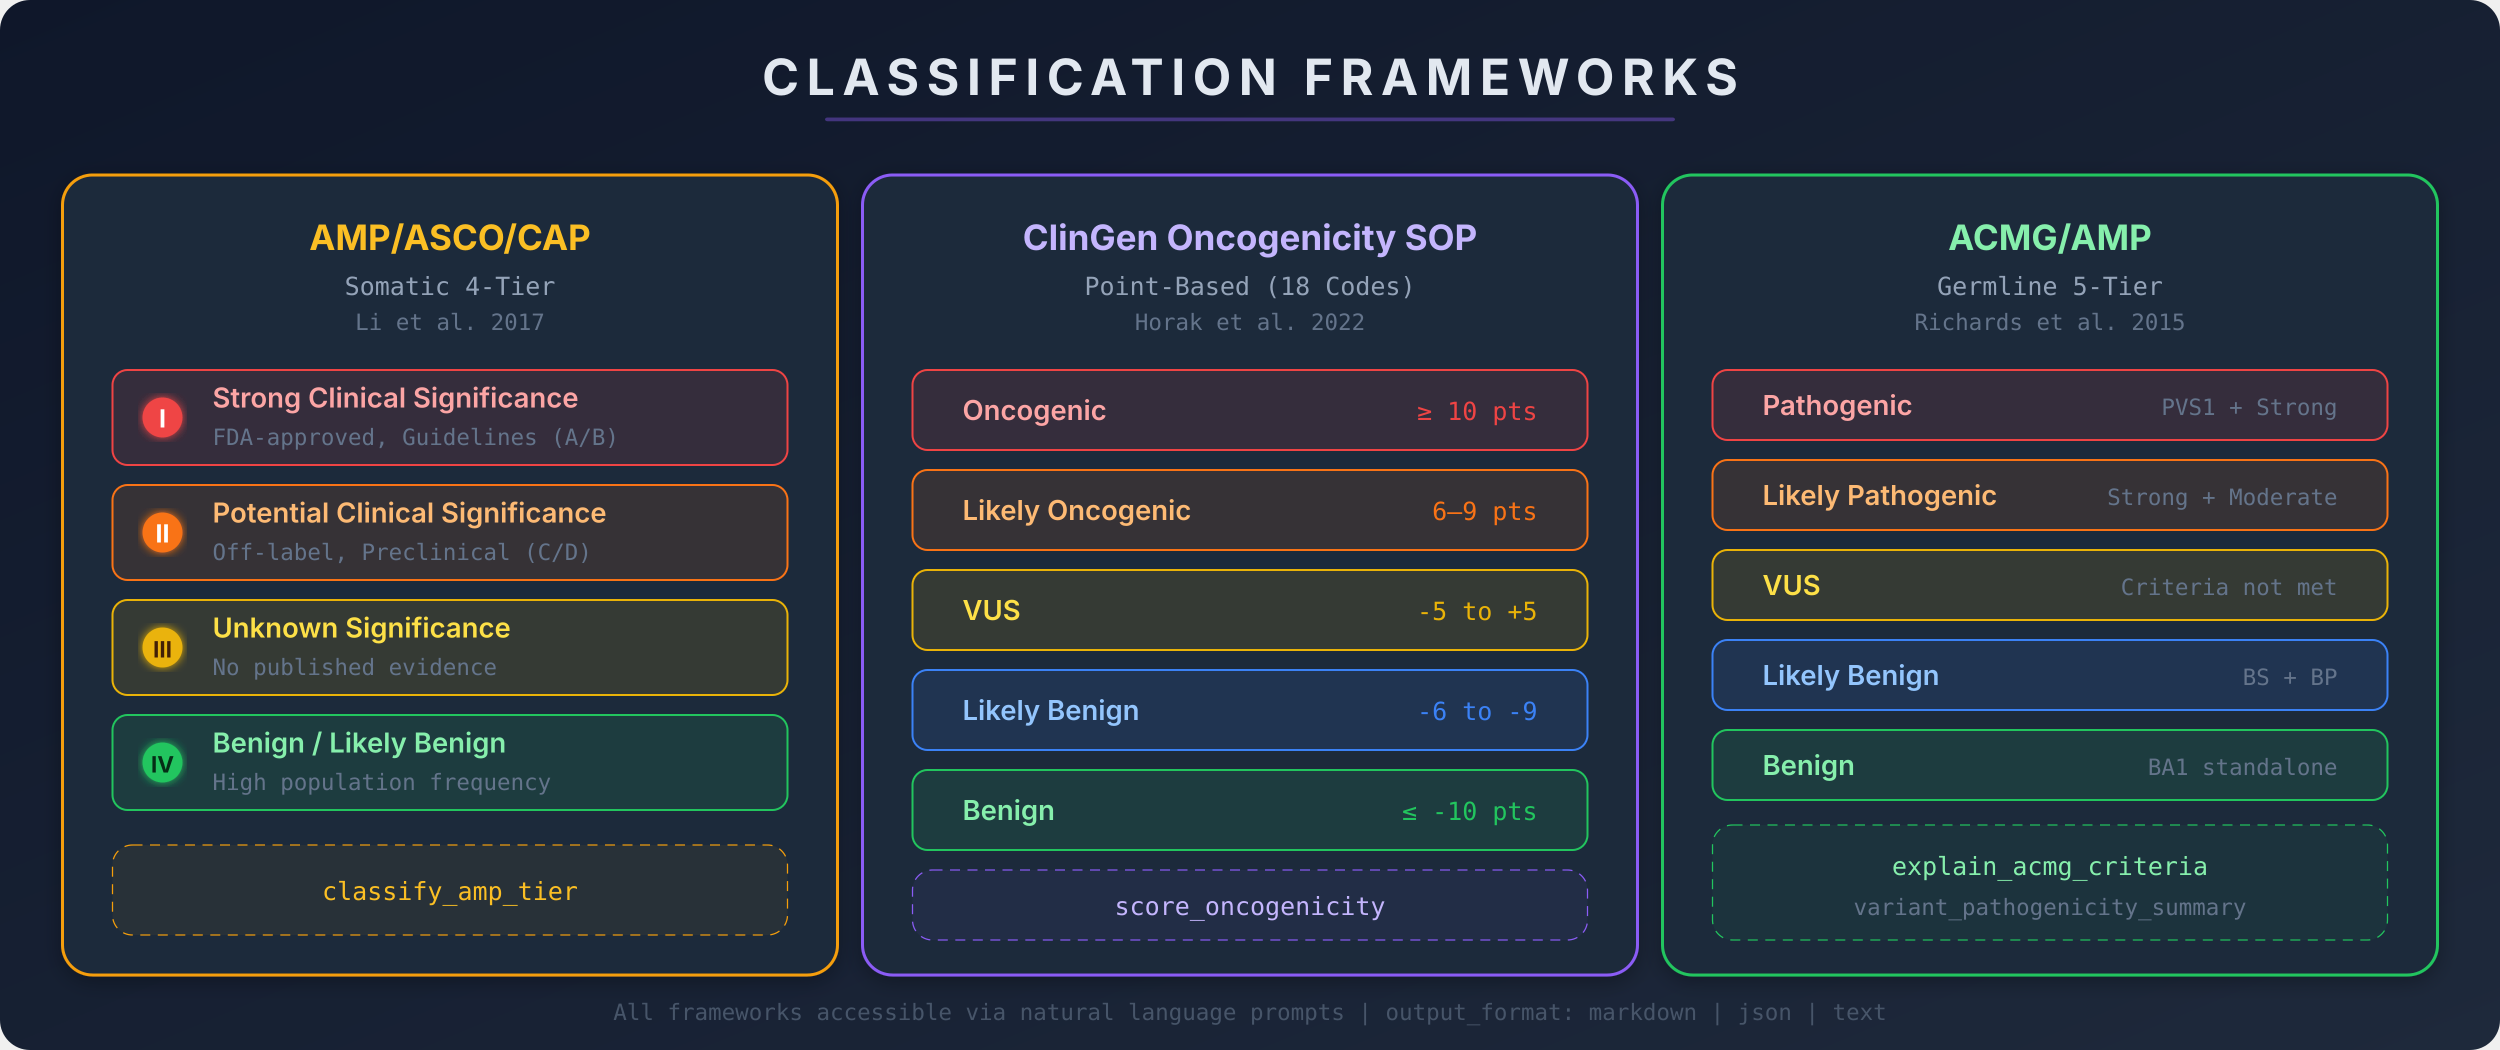
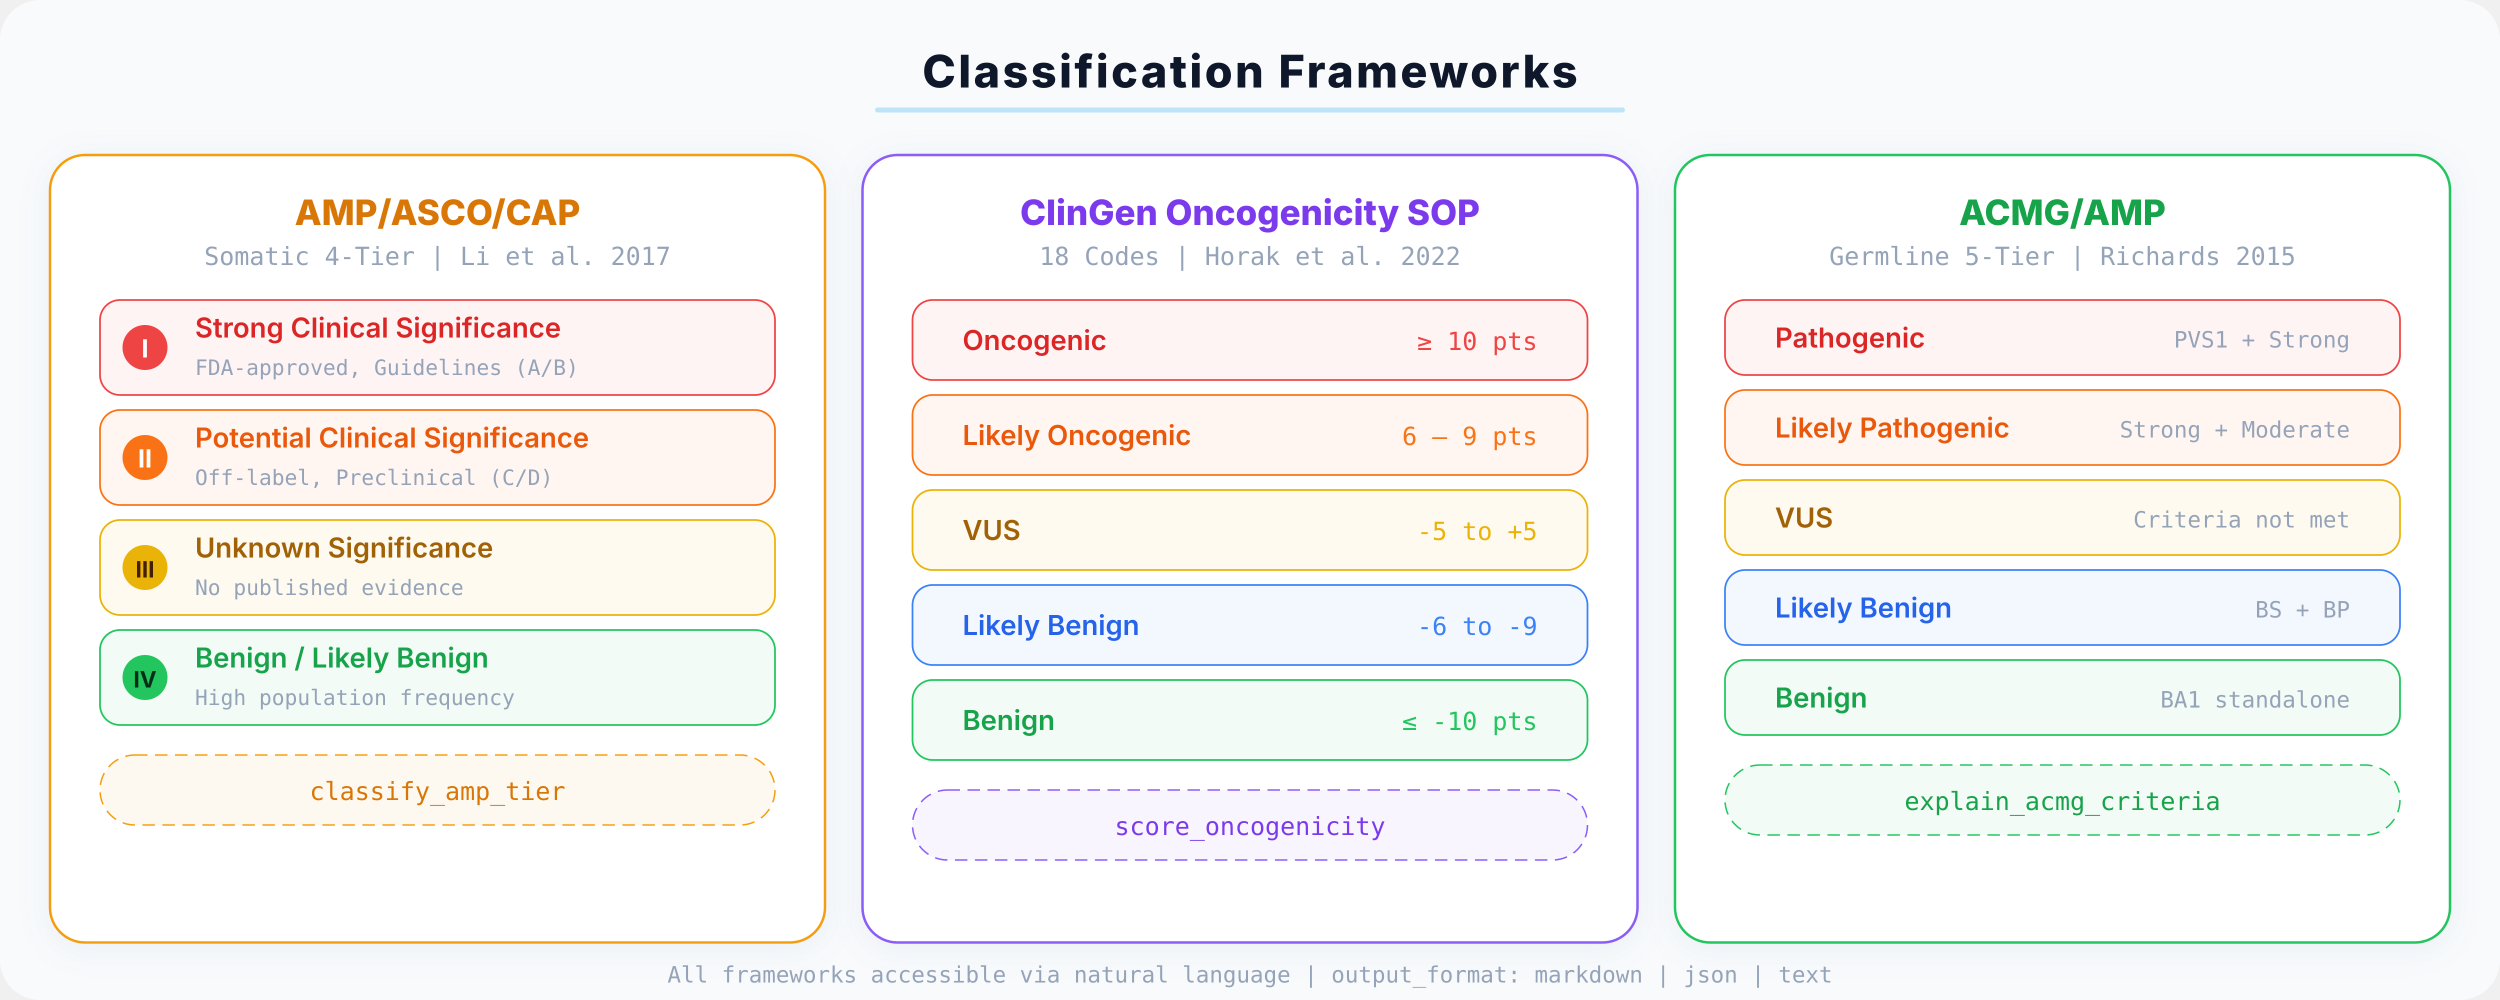
- <svg xmlns="http://www.w3.org/2000/svg" viewBox="0 0 1000 420" width="1000" height="420">
+ <svg xmlns="http://www.w3.org/2000/svg" viewBox="0 0 1000 400" width="1000" height="400">
  <defs>
-     <linearGradient id="cfBg" x1="0%" y1="0%" x2="100%" y2="100%">
-       <stop offset="0%" style="stop-color:#0f172a" />
-       <stop offset="100%" style="stop-color:#1e293b" />
-     </linearGradient>
-     <filter id="cfShadow">
-       <feDropShadow dx="0" dy="2" stdDeviation="4" flood-color="#000" flood-opacity="0.3" />
-     </filter>
-     <filter id="cfGlow">
-       <feGaussianBlur stdDeviation="2" result="b" />
-       <feMerge>
-         <feMergeNode in="b" />
-         <feMergeNode in="SourceGraphic" />
-       </feMerge>
+     <filter id="cSh">
+       <feDropShadow dx="0" dy="2" stdDeviation="6" flood-color="#94a3b8" flood-opacity="0.12" />
    </filter>
  </defs>
-   <rect width="1000" height="420" rx="12" fill="url(#cfBg)" />
-   <text x="500" y="38" text-anchor="middle" font-family="'SF Pro Display',sans-serif" font-size="20" font-weight="700" letter-spacing="3" fill="#e2e8f0">CLASSIFICATION FRAMEWORKS</text>
-   <rect x="330" y="47" width="340" height="1.5" rx="1" fill="#8b5cf6" opacity="0.4" />
-   <rect x="25" y="70" width="310" height="320" rx="12" fill="#1e293b" stroke="#f59e0b" stroke-width="1.2" filter="url(#cfShadow)" />
-   <text x="180" y="100" text-anchor="middle" font-family="'SF Pro Display',sans-serif" font-size="14" font-weight="700" fill="#fbbf24">AMP/ASCO/CAP</text>
-   <text x="180" y="118" text-anchor="middle" font-family="'SF Mono',monospace" font-size="10" fill="#94a3b8">Somatic 4-Tier</text>
-   <text x="180" y="132" text-anchor="middle" font-family="'SF Mono',monospace" font-size="9" fill="#64748b">Li et al. 2017</text>
-   <rect x="45" y="148" width="270" height="38" rx="6" fill="#ef4444" fill-opacity="0.12" stroke="#ef4444" stroke-width="0.8" />
-   <circle cx="65" cy="167" r="8" fill="#ef4444" filter="url(#cfGlow)" />
-   <text x="65" y="171" text-anchor="middle" font-family="'SF Pro Display',sans-serif" font-size="10" font-weight="700" fill="#fff">I</text>
-   <text x="85" y="163" font-family="'SF Pro Display',sans-serif" font-size="11" font-weight="600" fill="#fca5a5">Strong Clinical Significance</text>
-   <text x="85" y="178" font-family="'SF Mono',monospace" font-size="9" fill="#64748b">FDA-approved, Guidelines (A/B)</text>
-   <rect x="45" y="194" width="270" height="38" rx="6" fill="#f97316" fill-opacity="0.12" stroke="#f97316" stroke-width="0.8" />
-   <circle cx="65" cy="213" r="8" fill="#f97316" filter="url(#cfGlow)" />
-   <text x="65" y="217" text-anchor="middle" font-family="'SF Pro Display',sans-serif" font-size="10" font-weight="700" fill="#fff">II</text>
-   <text x="85" y="209" font-family="'SF Pro Display',sans-serif" font-size="11" font-weight="600" fill="#fdba74">Potential Clinical Significance</text>
-   <text x="85" y="224" font-family="'SF Mono',monospace" font-size="9" fill="#64748b">Off-label, Preclinical (C/D)</text>
-   <rect x="45" y="240" width="270" height="38" rx="6" fill="#eab308" fill-opacity="0.12" stroke="#eab308" stroke-width="0.8" />
-   <circle cx="65" cy="259" r="8" fill="#eab308" filter="url(#cfGlow)" />
-   <text x="65" y="263" text-anchor="middle" font-family="'SF Pro Display',sans-serif" font-size="9" font-weight="700" fill="#422006">III</text>
-   <text x="85" y="255" font-family="'SF Pro Display',sans-serif" font-size="11" font-weight="600" fill="#fde047">Unknown Significance</text>
-   <text x="85" y="270" font-family="'SF Mono',monospace" font-size="9" fill="#64748b">No published evidence</text>
-   <rect x="45" y="286" width="270" height="38" rx="6" fill="#22c55e" fill-opacity="0.12" stroke="#22c55e" stroke-width="0.8" />
-   <circle cx="65" cy="305" r="8" fill="#22c55e" filter="url(#cfGlow)" />
-   <text x="65" y="309" text-anchor="middle" font-family="'SF Pro Display',sans-serif" font-size="9" font-weight="700" fill="#052e16">IV</text>
-   <text x="85" y="301" font-family="'SF Pro Display',sans-serif" font-size="11" font-weight="600" fill="#86efac">Benign / Likely Benign</text>
-   <text x="85" y="316" font-family="'SF Mono',monospace" font-size="9" fill="#64748b">High population frequency</text>
-   <rect x="45" y="338" width="270" height="36" rx="8" fill="#f59e0b" fill-opacity="0.06" stroke="#f59e0b" stroke-width="0.5" stroke-dasharray="4,3" />
-   <text x="180" y="360" text-anchor="middle" font-family="'SF Mono',monospace" font-size="10" fill="#fbbf24">classify_amp_tier</text>
-   <rect x="345" y="70" width="310" height="320" rx="12" fill="#1e293b" stroke="#8b5cf6" stroke-width="1.2" filter="url(#cfShadow)" />
-   <text x="500" y="100" text-anchor="middle" font-family="'SF Pro Display',sans-serif" font-size="14" font-weight="700" fill="#c4b5fd">ClinGen Oncogenicity SOP</text>
-   <text x="500" y="118" text-anchor="middle" font-family="'SF Mono',monospace" font-size="10" fill="#94a3b8">Point-Based (18 Codes)</text>
-   <text x="500" y="132" text-anchor="middle" font-family="'SF Mono',monospace" font-size="9" fill="#64748b">Horak et al. 2022</text>
-   <rect x="365" y="148" width="270" height="32" rx="6" fill="#ef4444" fill-opacity="0.12" stroke="#ef4444" stroke-width="0.8" />
-   <text x="385" y="168" font-family="'SF Pro Display',sans-serif" font-size="11" font-weight="600" fill="#fca5a5">Oncogenic</text>
-   <text x="615" y="168" text-anchor="end" font-family="'SF Mono',monospace" font-size="10" fill="#ef4444">≥ 10 pts</text>
-   <rect x="365" y="188" width="270" height="32" rx="6" fill="#f97316" fill-opacity="0.12" stroke="#f97316" stroke-width="0.8" />
-   <text x="385" y="208" font-family="'SF Pro Display',sans-serif" font-size="11" font-weight="600" fill="#fdba74">Likely Oncogenic</text>
-   <text x="615" y="208" text-anchor="end" font-family="'SF Mono',monospace" font-size="10" fill="#f97316">6–9 pts</text>
-   <rect x="365" y="228" width="270" height="32" rx="6" fill="#eab308" fill-opacity="0.12" stroke="#eab308" stroke-width="0.8" />
-   <text x="385" y="248" font-family="'SF Pro Display',sans-serif" font-size="11" font-weight="600" fill="#fde047">VUS</text>
-   <text x="615" y="248" text-anchor="end" font-family="'SF Mono',monospace" font-size="10" fill="#eab308">-5 to +5</text>
-   <rect x="365" y="268" width="270" height="32" rx="6" fill="#3b82f6" fill-opacity="0.12" stroke="#3b82f6" stroke-width="0.8" />
-   <text x="385" y="288" font-family="'SF Pro Display',sans-serif" font-size="11" font-weight="600" fill="#93c5fd">Likely Benign</text>
-   <text x="615" y="288" text-anchor="end" font-family="'SF Mono',monospace" font-size="10" fill="#3b82f6">-6 to -9</text>
-   <rect x="365" y="308" width="270" height="32" rx="6" fill="#22c55e" fill-opacity="0.12" stroke="#22c55e" stroke-width="0.8" />
-   <text x="385" y="328" font-family="'SF Pro Display',sans-serif" font-size="11" font-weight="600" fill="#86efac">Benign</text>
-   <text x="615" y="328" text-anchor="end" font-family="'SF Mono',monospace" font-size="10" fill="#22c55e">≤ -10 pts</text>
-   <rect x="365" y="348" width="270" height="28" rx="8" fill="#8b5cf6" fill-opacity="0.06" stroke="#8b5cf6" stroke-width="0.5" stroke-dasharray="4,3" />
-   <text x="500" y="366" text-anchor="middle" font-family="'SF Mono',monospace" font-size="10" fill="#c4b5fd">score_oncogenicity</text>
-   <rect x="665" y="70" width="310" height="320" rx="12" fill="#1e293b" stroke="#22c55e" stroke-width="1.2" filter="url(#cfShadow)" />
-   <text x="820" y="100" text-anchor="middle" font-family="'SF Pro Display',sans-serif" font-size="14" font-weight="700" fill="#86efac">ACMG/AMP</text>
-   <text x="820" y="118" text-anchor="middle" font-family="'SF Mono',monospace" font-size="10" fill="#94a3b8">Germline 5-Tier</text>
-   <text x="820" y="132" text-anchor="middle" font-family="'SF Mono',monospace" font-size="9" fill="#64748b">Richards et al. 2015</text>
-   <rect x="685" y="148" width="270" height="28" rx="6" fill="#ef4444" fill-opacity="0.12" stroke="#ef4444" stroke-width="0.8" />
-   <text x="705" y="166" font-family="'SF Pro Display',sans-serif" font-size="11" font-weight="600" fill="#fca5a5">Pathogenic</text>
-   <text x="935" y="166" text-anchor="end" font-family="'SF Mono',monospace" font-size="9" fill="#64748b">PVS1 + Strong</text>
-   <rect x="685" y="184" width="270" height="28" rx="6" fill="#f97316" fill-opacity="0.12" stroke="#f97316" stroke-width="0.8" />
-   <text x="705" y="202" font-family="'SF Pro Display',sans-serif" font-size="11" font-weight="600" fill="#fdba74">Likely Pathogenic</text>
-   <text x="935" y="202" text-anchor="end" font-family="'SF Mono',monospace" font-size="9" fill="#64748b">Strong + Moderate</text>
-   <rect x="685" y="220" width="270" height="28" rx="6" fill="#eab308" fill-opacity="0.12" stroke="#eab308" stroke-width="0.8" />
-   <text x="705" y="238" font-family="'SF Pro Display',sans-serif" font-size="11" font-weight="600" fill="#fde047">VUS</text>
-   <text x="935" y="238" text-anchor="end" font-family="'SF Mono',monospace" font-size="9" fill="#64748b">Criteria not met</text>
-   <rect x="685" y="256" width="270" height="28" rx="6" fill="#3b82f6" fill-opacity="0.12" stroke="#3b82f6" stroke-width="0.8" />
-   <text x="705" y="274" font-family="'SF Pro Display',sans-serif" font-size="11" font-weight="600" fill="#93c5fd">Likely Benign</text>
-   <text x="935" y="274" text-anchor="end" font-family="'SF Mono',monospace" font-size="9" fill="#64748b">BS + BP</text>
-   <rect x="685" y="292" width="270" height="28" rx="6" fill="#22c55e" fill-opacity="0.12" stroke="#22c55e" stroke-width="0.8" />
-   <text x="705" y="310" font-family="'SF Pro Display',sans-serif" font-size="11" font-weight="600" fill="#86efac">Benign</text>
-   <text x="935" y="310" text-anchor="end" font-family="'SF Mono',monospace" font-size="9" fill="#64748b">BA1 standalone</text>
-   <rect x="685" y="330" width="270" height="46" rx="8" fill="#22c55e" fill-opacity="0.06" stroke="#22c55e" stroke-width="0.5" stroke-dasharray="4,3" />
-   <text x="820" y="350" text-anchor="middle" font-family="'SF Mono',monospace" font-size="10" fill="#86efac">explain_acmg_criteria</text>
-   <text x="820" y="366" text-anchor="middle" font-family="'SF Mono',monospace" font-size="9" fill="#64748b">variant_pathogenicity_summary</text>
-   <text x="500" y="408" text-anchor="middle" font-family="'SF Mono',monospace" font-size="9" fill="#475569">All frameworks accessible via natural language prompts | output_format: markdown | json | text</text>
+   <rect width="1000" height="400" rx="16" fill="#f8fafc" />
+   <text x="500" y="35" text-anchor="middle" font-family="'SF Pro Display','Inter',sans-serif" font-size="18" font-weight="800" letter-spacing="1" fill="#0f172a">Classification Frameworks</text>
+   <rect x="350" y="43" width="300" height="2" rx="1" fill="#0ea5e9" opacity="0.25" />
+   <rect x="20" y="62" width="310" height="315" rx="14" fill="#fff" stroke="#f59e0b" stroke-width="1" filter="url(#cSh)" />
+   <text x="175" y="90" text-anchor="middle" font-family="'SF Pro Display','Inter',sans-serif" font-size="14" font-weight="800" fill="#d97706">AMP/ASCO/CAP</text>
+   <text x="175" y="106" text-anchor="middle" font-family="'SF Mono',monospace" font-size="10" fill="#94a3b8">Somatic 4-Tier | Li et al. 2017</text>
+   <g font-family="'SF Pro Display','Inter',sans-serif">
+     <rect x="40" y="120" width="270" height="38" rx="8" fill="#ef4444" fill-opacity="0.06" stroke="#ef4444" stroke-width="0.7" />
+     <circle cx="58" cy="139" r="9" fill="#ef4444" />
+     <text x="58" y="143" text-anchor="middle" font-size="10" font-weight="700" fill="#fff">I</text>
+     <text x="78" y="135" font-size="11" font-weight="600" fill="#dc2626">Strong Clinical Significance</text>
+     <text x="78" y="150" font-family="'SF Mono',monospace" font-size="8.5" fill="#94a3b8">FDA-approved, Guidelines (A/B)</text>
+     <rect x="40" y="164" width="270" height="38" rx="8" fill="#f97316" fill-opacity="0.06" stroke="#f97316" stroke-width="0.7" />
+     <circle cx="58" cy="183" r="9" fill="#f97316" />
+     <text x="58" y="187" text-anchor="middle" font-size="10" font-weight="700" fill="#fff">II</text>
+     <text x="78" y="179" font-size="11" font-weight="600" fill="#ea580c">Potential Clinical Significance</text>
+     <text x="78" y="194" font-family="'SF Mono',monospace" font-size="8.5" fill="#94a3b8">Off-label, Preclinical (C/D)</text>
+     <rect x="40" y="208" width="270" height="38" rx="8" fill="#eab308" fill-opacity="0.06" stroke="#eab308" stroke-width="0.7" />
+     <circle cx="58" cy="227" r="9" fill="#eab308" />
+     <text x="58" y="231" text-anchor="middle" font-size="9" font-weight="700" fill="#422006">III</text>
+     <text x="78" y="223" font-size="11" font-weight="600" fill="#a16207">Unknown Significance</text>
+     <text x="78" y="238" font-family="'SF Mono',monospace" font-size="8.5" fill="#94a3b8">No published evidence</text>
+     <rect x="40" y="252" width="270" height="38" rx="8" fill="#22c55e" fill-opacity="0.06" stroke="#22c55e" stroke-width="0.7" />
+     <circle cx="58" cy="271" r="9" fill="#22c55e" />
+     <text x="58" y="275" text-anchor="middle" font-size="9" font-weight="700" fill="#052e16">IV</text>
+     <text x="78" y="267" font-size="11" font-weight="600" fill="#16a34a">Benign / Likely Benign</text>
+     <text x="78" y="282" font-family="'SF Mono',monospace" font-size="8.5" fill="#94a3b8">High population frequency</text>
+   </g>
+   <rect x="40" y="302" width="270" height="28" rx="14" fill="#f59e0b" fill-opacity="0.06" stroke="#f59e0b" stroke-width="0.6" stroke-dasharray="5,3" />
+   <text x="175" y="320" text-anchor="middle" font-family="'SF Mono',monospace" font-size="10" fill="#d97706">classify_amp_tier</text>
+   <rect x="345" y="62" width="310" height="315" rx="14" fill="#fff" stroke="#8b5cf6" stroke-width="1" filter="url(#cSh)" />
+   <text x="500" y="90" text-anchor="middle" font-family="'SF Pro Display','Inter',sans-serif" font-size="14" font-weight="800" fill="#7c3aed">ClinGen Oncogenicity SOP</text>
+   <text x="500" y="106" text-anchor="middle" font-family="'SF Mono',monospace" font-size="10" fill="#94a3b8">18 Codes | Horak et al. 2022</text>
+   <g font-family="'SF Pro Display','Inter',sans-serif">
+     <rect x="365" y="120" width="270" height="32" rx="8" fill="#ef4444" fill-opacity="0.06" stroke="#ef4444" stroke-width="0.7" />
+     <text x="385" y="140" font-size="11" font-weight="600" fill="#dc2626">Oncogenic</text>
+     <text x="615" y="140" text-anchor="end" font-family="'SF Mono',monospace" font-size="10" fill="#ef4444">≥ 10 pts</text>
+     <rect x="365" y="158" width="270" height="32" rx="8" fill="#f97316" fill-opacity="0.06" stroke="#f97316" stroke-width="0.7" />
+     <text x="385" y="178" font-size="11" font-weight="600" fill="#ea580c">Likely Oncogenic</text>
+     <text x="615" y="178" text-anchor="end" font-family="'SF Mono',monospace" font-size="10" fill="#f97316">6 – 9 pts</text>
+     <rect x="365" y="196" width="270" height="32" rx="8" fill="#eab308" fill-opacity="0.06" stroke="#eab308" stroke-width="0.7" />
+     <text x="385" y="216" font-size="11" font-weight="600" fill="#a16207">VUS</text>
+     <text x="615" y="216" text-anchor="end" font-family="'SF Mono',monospace" font-size="10" fill="#eab308">-5 to +5</text>
+     <rect x="365" y="234" width="270" height="32" rx="8" fill="#3b82f6" fill-opacity="0.06" stroke="#3b82f6" stroke-width="0.7" />
+     <text x="385" y="254" font-size="11" font-weight="600" fill="#2563eb">Likely Benign</text>
+     <text x="615" y="254" text-anchor="end" font-family="'SF Mono',monospace" font-size="10" fill="#3b82f6">-6 to -9</text>
+     <rect x="365" y="272" width="270" height="32" rx="8" fill="#22c55e" fill-opacity="0.06" stroke="#22c55e" stroke-width="0.7" />
+     <text x="385" y="292" font-size="11" font-weight="600" fill="#16a34a">Benign</text>
+     <text x="615" y="292" text-anchor="end" font-family="'SF Mono',monospace" font-size="10" fill="#22c55e">≤ -10 pts</text>
+   </g>
+   <rect x="365" y="316" width="270" height="28" rx="14" fill="#8b5cf6" fill-opacity="0.06" stroke="#8b5cf6" stroke-width="0.6" stroke-dasharray="5,3" />
+   <text x="500" y="334" text-anchor="middle" font-family="'SF Mono',monospace" font-size="10" fill="#7c3aed">score_oncogenicity</text>
+   <rect x="670" y="62" width="310" height="315" rx="14" fill="#fff" stroke="#22c55e" stroke-width="1" filter="url(#cSh)" />
+   <text x="825" y="90" text-anchor="middle" font-family="'SF Pro Display','Inter',sans-serif" font-size="14" font-weight="800" fill="#16a34a">ACMG/AMP</text>
+   <text x="825" y="106" text-anchor="middle" font-family="'SF Mono',monospace" font-size="10" fill="#94a3b8">Germline 5-Tier | Richards 2015</text>
+   <g font-family="'SF Pro Display','Inter',sans-serif">
+     <rect x="690" y="120" width="270" height="30" rx="8" fill="#ef4444" fill-opacity="0.06" stroke="#ef4444" stroke-width="0.7" />
+     <text x="710" y="139" font-size="11" font-weight="600" fill="#dc2626">Pathogenic</text>
+     <text x="940" y="139" text-anchor="end" font-family="'SF Mono',monospace" font-size="9" fill="#94a3b8">PVS1 + Strong</text>
+     <rect x="690" y="156" width="270" height="30" rx="8" fill="#f97316" fill-opacity="0.06" stroke="#f97316" stroke-width="0.7" />
+     <text x="710" y="175" font-size="11" font-weight="600" fill="#ea580c">Likely Pathogenic</text>
+     <text x="940" y="175" text-anchor="end" font-family="'SF Mono',monospace" font-size="9" fill="#94a3b8">Strong + Moderate</text>
+     <rect x="690" y="192" width="270" height="30" rx="8" fill="#eab308" fill-opacity="0.06" stroke="#eab308" stroke-width="0.7" />
+     <text x="710" y="211" font-size="11" font-weight="600" fill="#a16207">VUS</text>
+     <text x="940" y="211" text-anchor="end" font-family="'SF Mono',monospace" font-size="9" fill="#94a3b8">Criteria not met</text>
+     <rect x="690" y="228" width="270" height="30" rx="8" fill="#3b82f6" fill-opacity="0.06" stroke="#3b82f6" stroke-width="0.7" />
+     <text x="710" y="247" font-size="11" font-weight="600" fill="#2563eb">Likely Benign</text>
+     <text x="940" y="247" text-anchor="end" font-family="'SF Mono',monospace" font-size="9" fill="#94a3b8">BS + BP</text>
+     <rect x="690" y="264" width="270" height="30" rx="8" fill="#22c55e" fill-opacity="0.06" stroke="#22c55e" stroke-width="0.7" />
+     <text x="710" y="283" font-size="11" font-weight="600" fill="#16a34a">Benign</text>
+     <text x="940" y="283" text-anchor="end" font-family="'SF Mono',monospace" font-size="9" fill="#94a3b8">BA1 standalone</text>
+   </g>
+   <rect x="690" y="306" width="270" height="28" rx="14" fill="#22c55e" fill-opacity="0.06" stroke="#22c55e" stroke-width="0.6" stroke-dasharray="5,3" />
+   <text x="825" y="324" text-anchor="middle" font-family="'SF Mono',monospace" font-size="10" fill="#16a34a">explain_acmg_criteria</text>
+   <text x="500" y="393" text-anchor="middle" font-family="'SF Mono',monospace" font-size="9" fill="#94a3b8">All frameworks accessible via natural language | output_format: markdown | json | text</text>
</svg>
